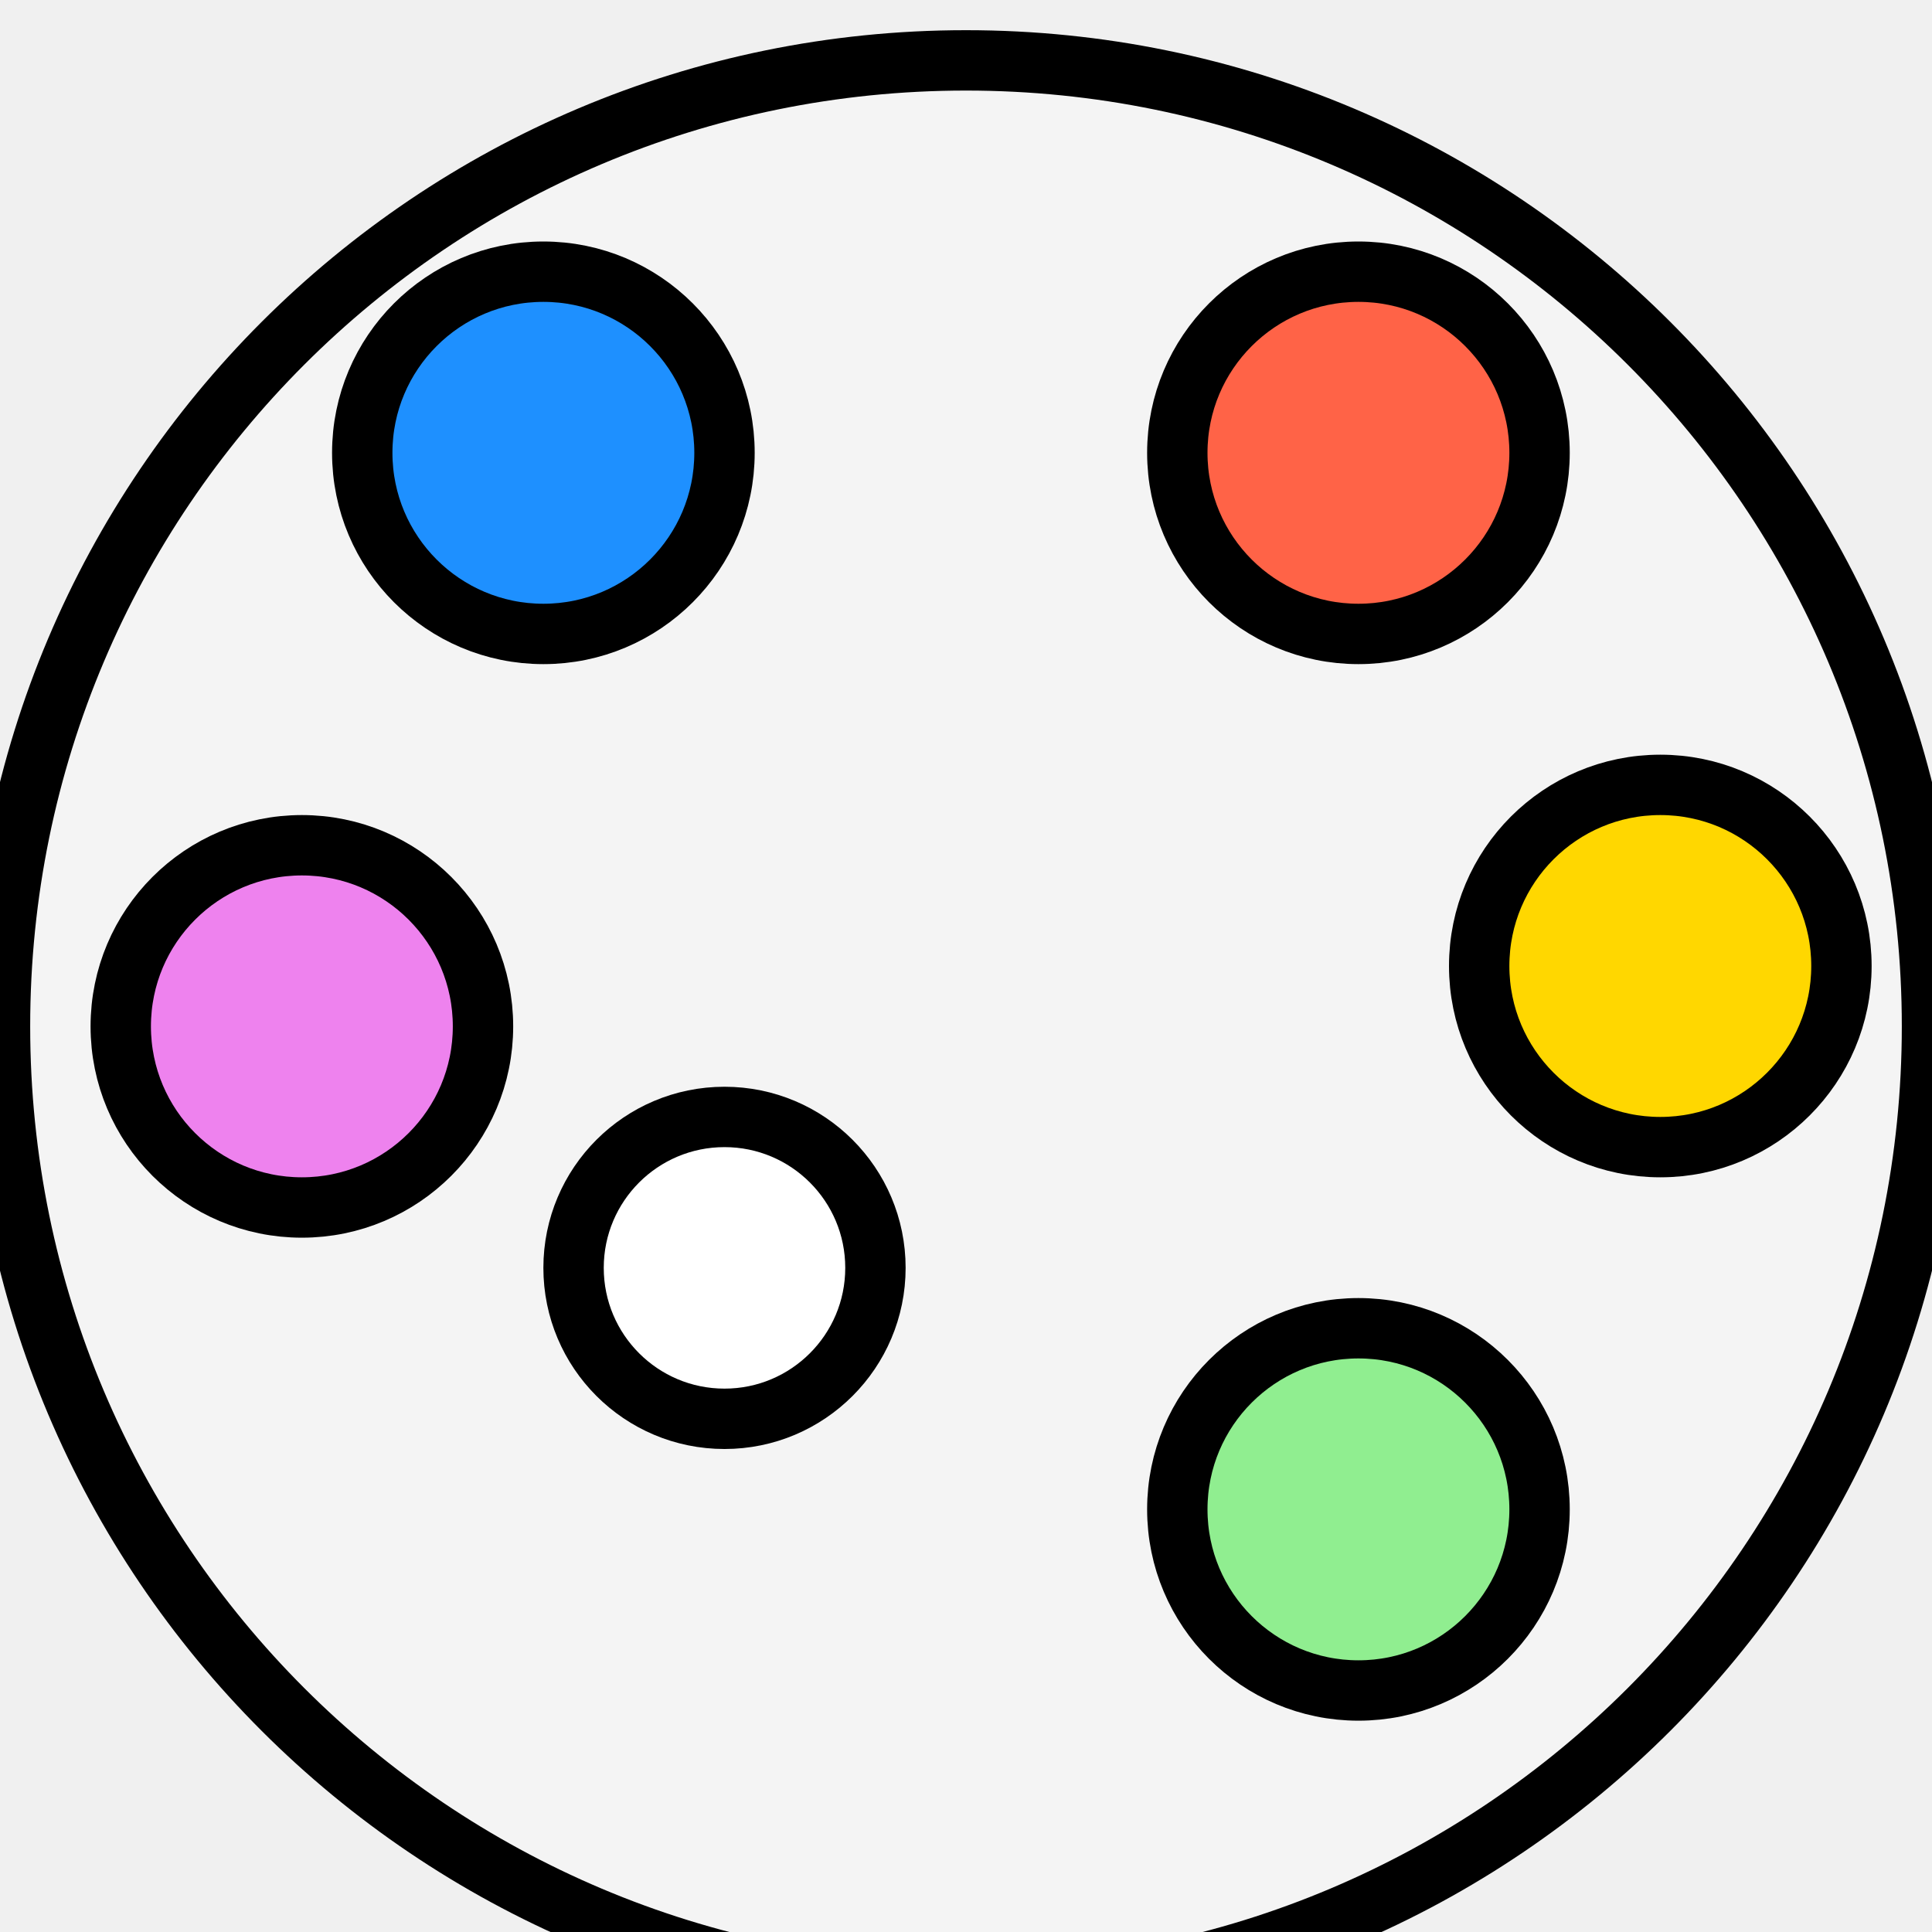
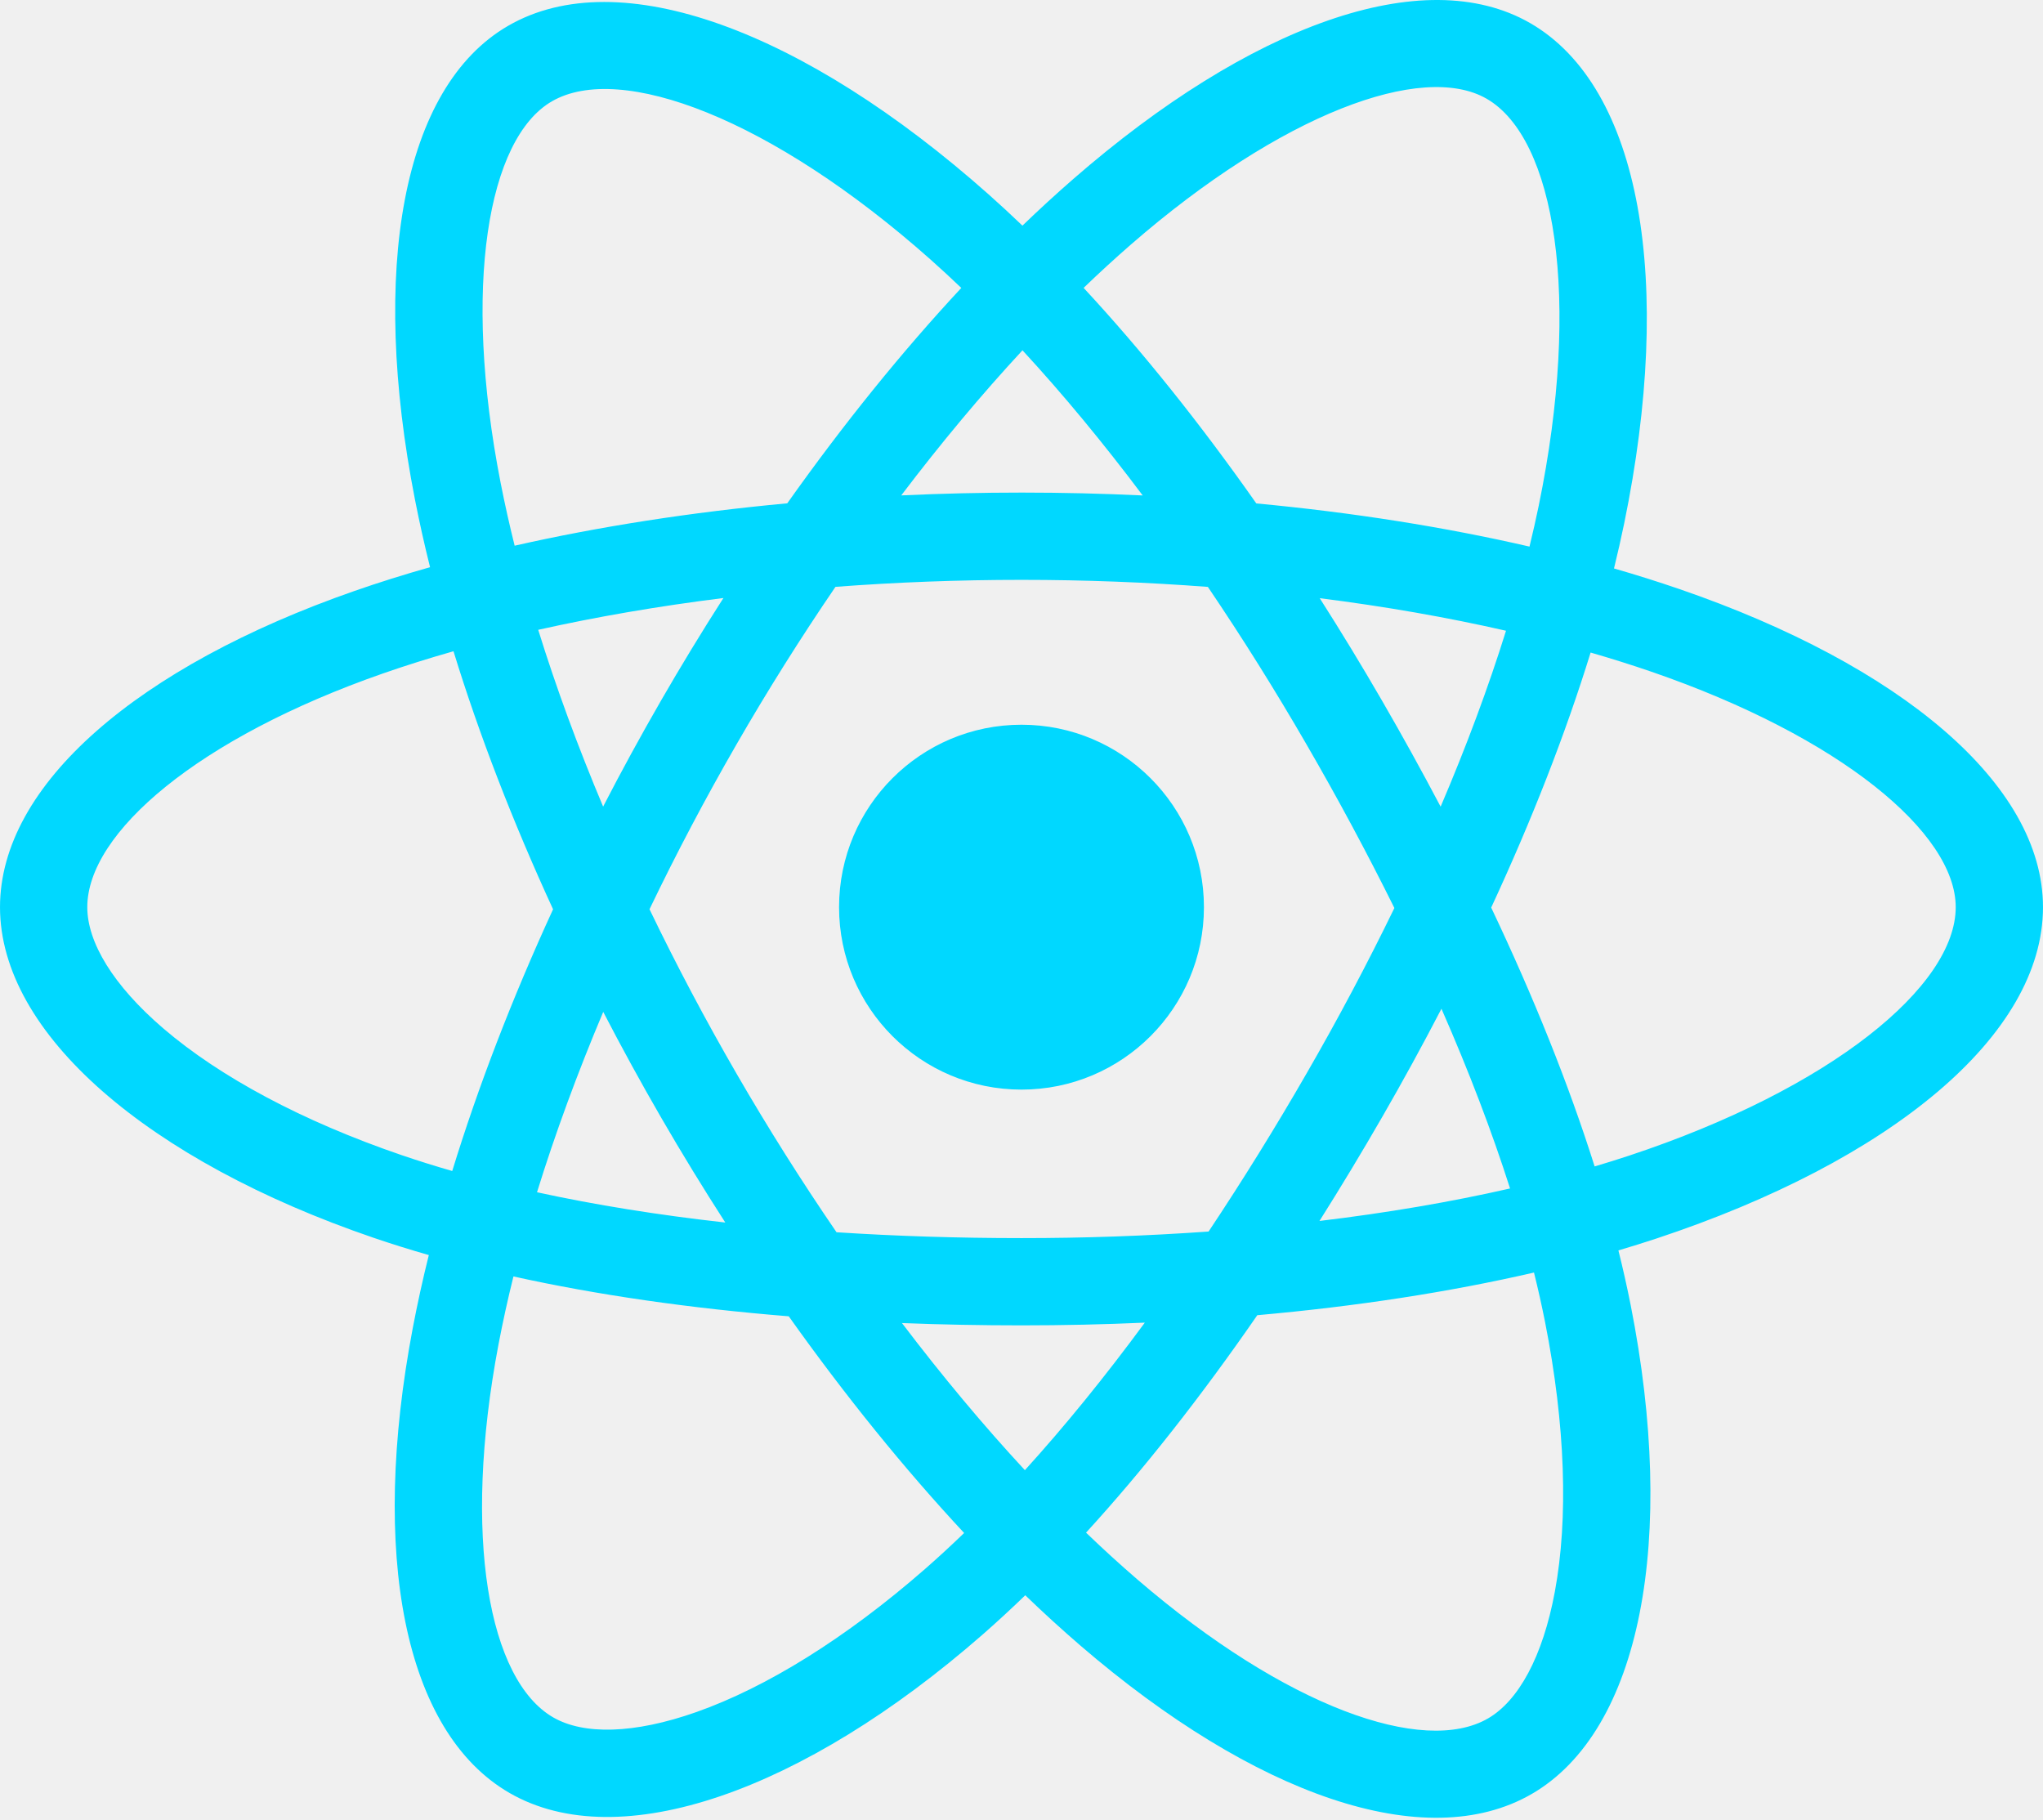
- <svg xmlns="http://www.w3.org/2000/svg" viewBox="0 0 64 64">
-   <g fill="none" stroke="black" stroke-width="2">
-     <path d="M32,2 C49.673,2 64,16.327 64,34 C64,51.673 49.673,66 32,66 C14.327,66 0,51.673 0,34 C0,16.327 14.327,2 32,2 Z" fill="#f4f4f4" />
-     <circle cx="24" cy="42" r="5" fill="#ffffff" />
-     <circle cx="45" cy="15" r="6" fill="#ff6347" />
-     <circle cx="55" cy="32" r="6" fill="#ffd700" />
-     <circle cx="45" cy="50" r="6" fill="#90ee90" />
-     <circle cx="18" cy="15" r="6" fill="#1e90ff" />
-     <circle cx="10" cy="34" r="6" fill="#ee82ee" />
-   </g>
+ <svg xmlns="http://www.w3.org/2000/svg" aria-hidden="true" role="img" class="iconify iconify--logos" width="35.93" height="32" preserveAspectRatio="xMidYMid meet" viewBox="0 0 256 228">
+   <path fill="#00D8FF" d="M210.483 73.824a171.49 171.49 0 0 0-8.24-2.597c.465-1.9.893-3.777 1.273-5.621c6.238-30.281 2.16-54.676-11.769-62.708c-13.355-7.7-35.196.329-57.254 19.526a171.23 171.23 0 0 0-6.375 5.848a155.866 155.866 0 0 0-4.241-3.917C100.759 3.829 77.587-4.822 63.673 3.233C50.33 10.957 46.379 33.89 51.995 62.588a170.974 170.974 0 0 0 1.892 8.48c-3.28.932-6.445 1.924-9.474 2.98C17.309 83.498 0 98.307 0 113.668c0 15.865 18.582 31.778 46.812 41.427a145.52 145.52 0 0 0 6.921 2.165a167.467 167.467 0 0 0-2.01 9.138c-5.354 28.2-1.173 50.591 12.134 58.266c13.744 7.926 36.812-.22 59.273-19.855a145.567 145.567 0 0 0 5.342-4.923a168.064 168.064 0 0 0 6.92 6.314c21.758 18.722 43.246 26.282 56.54 18.586c13.731-7.949 18.194-32.003 12.4-61.268a145.016 145.016 0 0 0-1.535-6.842c1.62-.48 3.21-.974 4.76-1.488c29.348-9.723 48.443-25.443 48.443-41.52c0-15.417-17.868-30.326-45.517-39.844Zm-6.365 70.984c-1.4.463-2.836.91-4.3 1.345c-3.24-10.257-7.612-21.163-12.963-32.432c5.106-11 9.31-21.767 12.459-31.957c2.619.758 5.16 1.557 7.61 2.4c23.69 8.156 38.14 20.213 38.14 29.504c0 9.896-15.606 22.743-40.946 31.14Zm-10.514 20.834c2.562 12.94 2.927 24.64 1.23 33.787c-1.524 8.219-4.59 13.698-8.382 15.893c-8.067 4.67-25.32-1.4-43.927-17.412a156.726 156.726 0 0 1-6.437-5.87c7.214-7.889 14.423-17.06 21.459-27.246c12.376-1.098 24.068-2.894 34.671-5.345a134.17 134.17 0 0 1 1.386 6.193ZM87.276 214.515c-7.882 2.783-14.16 2.863-17.955.675c-8.075-4.657-11.432-22.636-6.853-46.752a156.923 156.923 0 0 1 1.869-8.499c10.486 2.32 22.093 3.988 34.498 4.994c7.084 9.967 14.501 19.128 21.976 27.15a134.668 134.668 0 0 1-4.877 4.492c-9.933 8.682-19.886 14.842-28.658 17.94ZM50.35 144.747c-12.483-4.267-22.792-9.812-29.858-15.863c-6.35-5.437-9.555-10.836-9.555-15.216c0-9.322 13.897-21.212 37.076-29.293c2.813-.98 5.757-1.905 8.812-2.773c3.204 10.42 7.406 21.315 12.477 32.332c-5.137 11.18-9.399 22.249-12.634 32.792a134.718 134.718 0 0 1-6.318-1.979Zm12.378-84.26c-4.811-24.587-1.616-43.134 6.425-47.789c8.564-4.958 27.502 2.111 47.463 19.835a144.318 144.318 0 0 1 3.841 3.545c-7.438 7.987-14.787 17.08-21.808 26.988c-12.04 1.116-23.565 2.908-34.161 5.309a160.342 160.342 0 0 1-1.76-7.887Zm110.427 27.268a347.8 347.8 0 0 0-7.785-12.803c8.168 1.033 15.994 2.404 23.343 4.08c-2.206 7.072-4.956 14.465-8.193 22.045a381.151 381.151 0 0 0-7.365-13.322Zm-45.032-43.861c5.044 5.465 10.096 11.566 15.065 18.186a322.04 322.04 0 0 0-30.257-.006c4.974-6.559 10.069-12.652 15.192-18.18ZM82.802 87.83a323.167 323.167 0 0 0-7.227 13.238c-3.184-7.553-5.909-14.98-8.134-22.152c7.304-1.634 15.093-2.97 23.209-3.984a321.524 321.524 0 0 0-7.848 12.897Zm8.081 65.352c-8.385-.936-16.291-2.203-23.593-3.793c2.26-7.3 5.045-14.885 8.298-22.6a321.187 321.187 0 0 0 7.257 13.246c2.594 4.48 5.28 8.868 8.038 13.147Zm37.542 31.03c-5.184-5.592-10.354-11.779-15.403-18.433c4.902.192 9.899.29 14.978.29c5.218 0 10.376-.117 15.453-.343c-4.985 6.774-10.018 12.97-15.028 18.486Zm52.198-57.817c3.422 7.8 6.306 15.345 8.596 22.52c-7.422 1.694-15.436 3.058-23.88 4.071a382.417 382.417 0 0 0 7.859-13.026a347.403 347.403 0 0 0 7.425-13.565Zm-16.898 8.101a358.557 358.557 0 0 1-12.281 19.815a329.4 329.4 0 0 1-23.444.823c-7.967 0-15.716-.248-23.178-.732a310.202 310.202 0 0 1-12.513-19.846h.001a307.41 307.41 0 0 1-10.923-20.627a310.278 310.278 0 0 1 10.89-20.637l-.001.001a307.318 307.318 0 0 1 12.413-19.761c7.613-.576 15.42-.876 23.31-.876H128c7.926 0 15.743.303 23.354.883a329.357 329.357 0 0 1 12.335 19.695a358.489 358.489 0 0 1 11.036 20.54a329.472 329.472 0 0 1-11 20.722Zm22.56-122.124c8.572 4.944 11.906 24.881 6.52 51.026c-.344 1.668-.73 3.367-1.15 5.09c-10.622-2.452-22.155-4.275-34.23-5.408c-7.034-10.017-14.323-19.124-21.64-27.008a160.789 160.789 0 0 1 5.888-5.4c18.9-16.447 36.564-22.941 44.612-18.3ZM128 90.808c12.625 0 22.86 10.235 22.86 22.86s-10.235 22.86-22.86 22.86s-22.86-10.235-22.86-22.86s10.235-22.86 22.86-22.86Z" />
</svg>
